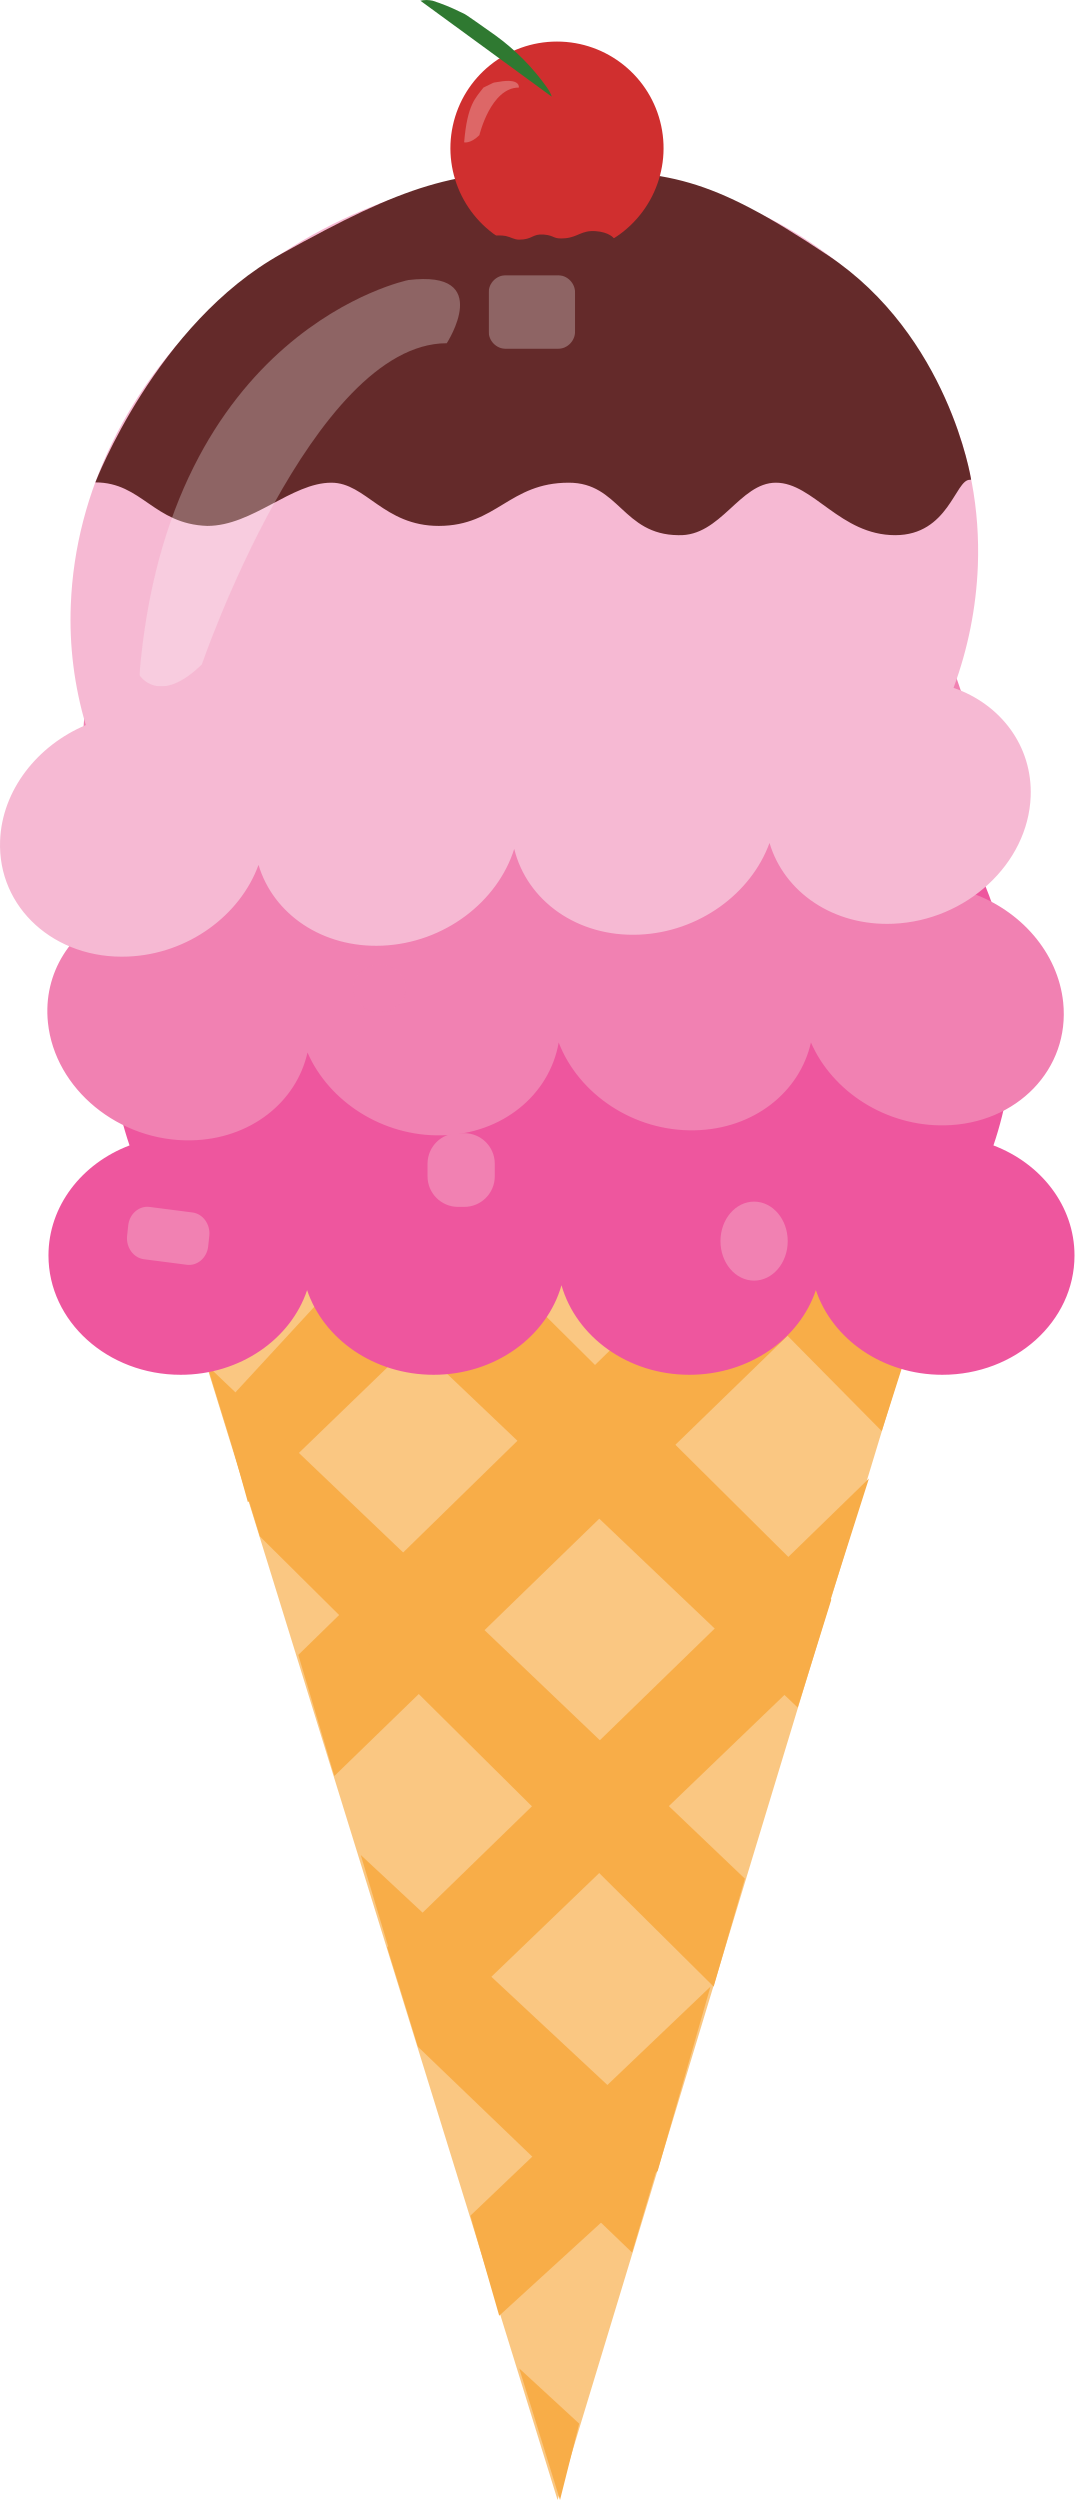
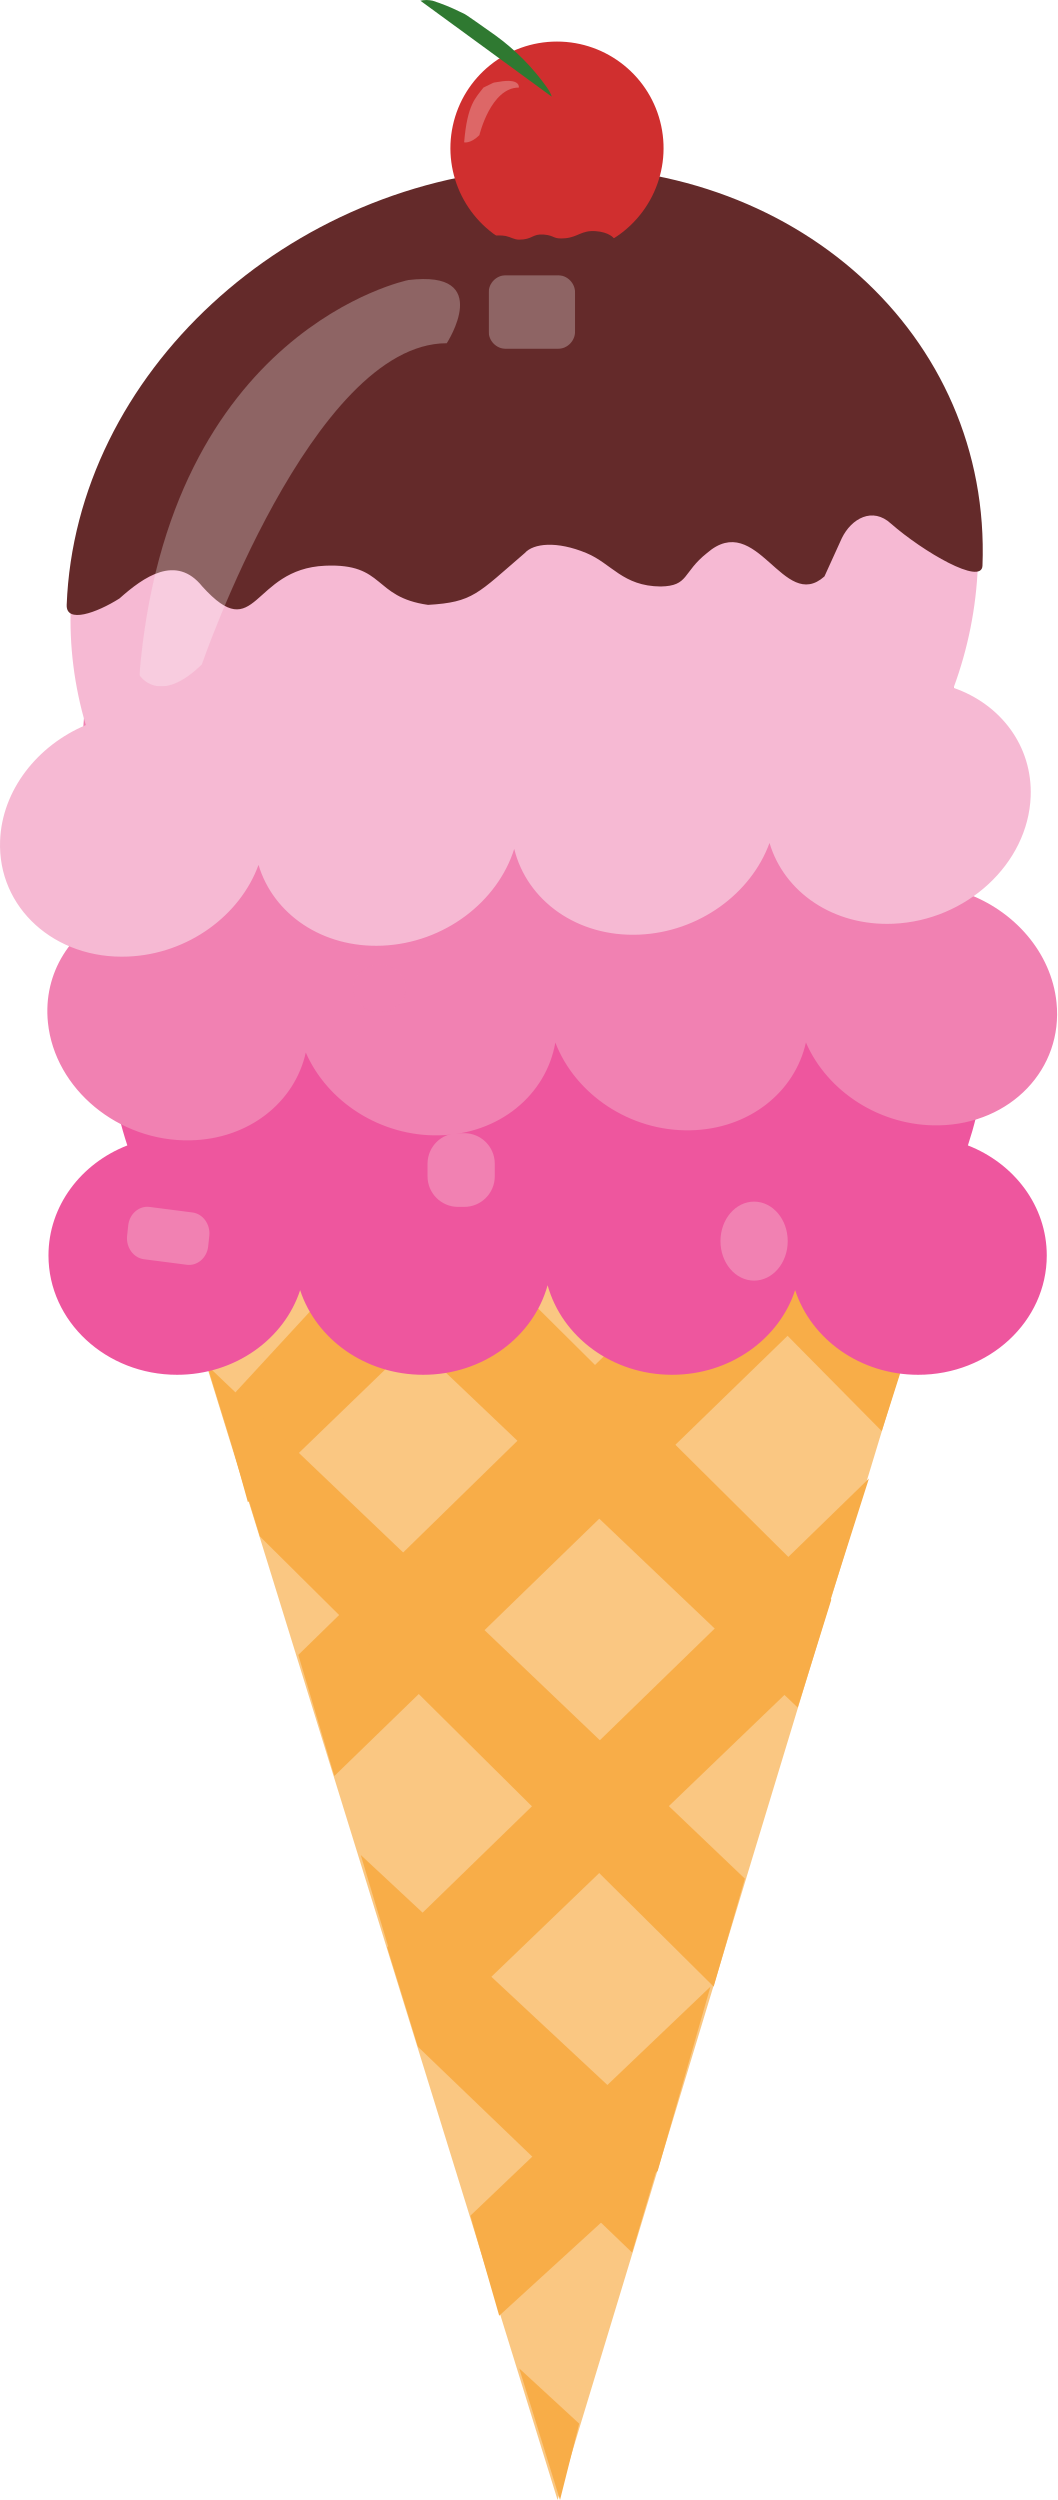
- <svg xmlns="http://www.w3.org/2000/svg" width="370.643" height="862.361" viewBox="0 0 370.643 862.361">
+ <svg xmlns="http://www.w3.org/2000/svg" width="364.642" height="862.361" viewBox="0 0 364.642 862.361">
  <defs>
    <clipPath id="clip-path">
      <path id="Trazado_2" data-name="Trazado 2" d="M53.091,348.574H332.18v457.7H53.091Z" />
    </clipPath>
    <clipPath id="clip-path-2">
      <path id="Trazado_29" data-name="Trazado 29" d="M50.441,40.16H73.572V69.545H50.441Z" />
    </clipPath>
    <clipPath id="clip-path-3">
      <path id="Trazado_16" data-name="Trazado 16" d="M50.441,40.16h110.61V180.675H50.441Z" />
    </clipPath>
    <clipPath id="clip-path-4">
      <path id="Trazado_20" data-name="Trazado 20" d="M124.159,276.665h18.222V293.01H124.159Z" />
    </clipPath>
    <clipPath id="clip-path-5">
      <path id="Trazado_24" data-name="Trazado 24" d="M170.917,38.835h29.818V64.26H170.917Z" />
    </clipPath>
  </defs>
  <g id="icecream-2221064" transform="translate(-2.359 56.086)">
    <g id="cone">
      <g id="Grupo_1" data-name="Grupo 1" opacity="0.68" clip-path="url(#clip-path)">
        <path id="Trazado_1" data-name="Trazado 1" d="M53.09,348.575l141.6,457.7,137.488-453.16Z" fill="#f8ad48" />
      </g>
      <path id="Trazado_3" data-name="Trazado 3" d="M181.456,760.868l20.7,19.071-6.625,26.335Z" fill="#f8ad48" />
      <path id="Trazado_4" data-name="Trazado 4" d="M174.555,742.705l54.659-49.947,18.219-63.57L164.617,708.2Z" fill="#f8ad48" />
      <path id="Trazado_5" data-name="Trazado 5" d="M146.6,650.075,280.7,521.12l21.391-67.2L135.907,615.566Z" fill="#f8ad48" />
      <path id="Trazado_6" data-name="Trazado 6" d="M117.687,556.538l202.9-197.065-55.487-.909-159.836,156.2Z" fill="#f8ad48" />
      <path id="Trazado_7" data-name="Trazado 7" d="M152.47,349.483,78.763,429.4l9.11,32.692,111.8-108.068Z" fill="#f8ad48" />
      <path id="Trazado_8" data-name="Trazado 8" d="M126.8,583.782,231.974,681.86,220.38,720.91l-73.707-70.834Z" fill="#f8ad48" />
      <path id="Trazado_9" data-name="Trazado 9" d="M73.794,414.869,259.3,591.955l-10.767,37.234L92.014,473.9Z" fill="#f8ad48" />
      <path id="Trazado_10" data-name="Trazado 10" d="M289.118,495.693l-11.6,37.233L82.9,347.667h57.144Z" fill="#f8ad48" />
      <path id="Trazado_11" data-name="Trazado 11" d="M220.38,350.391l86.129,87.181L318.1,401.246l-49.69-52.672Z" fill="#f8ad48" />
    </g>
    <g id="strawberry">
      <g id="Grupo_5" data-name="Grupo 5">
-         <path id="Trazado_12" data-name="Trazado 12" d="M345.043,339.024a127.489,127.489,0,0,0,6.741-40.959c0-77.643-69.72-140.593-155.749-140.593S40.3,220.422,40.3,298.065a127.514,127.514,0,0,0,6.737,40.959c-16.424,6.221-27.959,20.873-27.959,37.961,0,22.735,20.408,41.156,45.595,41.156,20.561,0,37.958-12.3,43.622-29.191,5.692,16.894,23.061,29.191,43.646,29.191,21.233,0,39.044-13.131,44.1-30.894,5.069,17.763,22.875,30.894,44.1,30.894,20.6,0,37.966-12.3,43.654-29.2,5.664,16.907,23.029,29.2,43.618,29.2C352.6,418.141,373,399.72,373,376.985c0-17.088-11.539-31.729-27.959-37.961" fill="#ee569e" />
-         <path id="Trazado_13" data-name="Trazado 13" d="M337.463,251.963a127.647,127.647,0,0,0,2.388-41.44C331.7,132.216,256.113,70.1,171,71.8,85.873,73.5,23.488,138.355,31.615,216.656A138.257,138.257,0,0,0,42.581,257.83c-15.6,6.6-25.477,21.6-23.687,38.834C21.276,319.6,43.4,337.772,68.326,337.269c20.366-.4,36.273-13.143,40.1-30.3,7.406,16.927,25.882,28.987,46.237,28.579,21.026-.417,37.271-14.011,40.413-32.027,6.872,17.815,25.858,30.716,46.874,30.288,20.391-.4,36.278-13.145,40.138-30.3,7.376,16.932,25.848,28.994,46.215,28.589,24.913-.5,43.168-19.478,40.8-42.4-1.79-17.238-14.734-31.771-31.641-37.731" fill="#f181b2" />
+         <path id="Trazado_12" data-name="Trazado 12" d="M336.232,339.024a130.708,130.708,0,0,0,6.559-40.959c0-77.643-67.835-140.593-151.539-140.593S39.725,220.422,39.725,298.065a130.734,130.734,0,0,0,6.555,40.959c-15.98,6.221-27.2,20.873-27.2,37.961,0,22.735,19.856,41.156,44.363,41.156,20.005,0,36.932-12.3,42.443-29.191,5.538,16.894,22.438,29.191,42.466,29.191,20.659,0,37.989-13.131,42.9-30.894,4.932,17.763,22.257,30.894,42.912,30.894,20.041,0,36.94-12.3,42.474-29.2,5.511,16.907,22.406,29.2,42.439,29.2,24.5,0,44.359-18.421,44.359-41.156,0-17.088-11.227-31.729-27.2-37.961" fill="#ee569e" />
+         <path id="Trazado_13" data-name="Trazado 13" d="M335.362,251.963a128.474,128.474,0,0,0,2.372-41.44C329.638,132.216,254.548,70.1,170,71.8,85.43,73.5,23.456,138.355,31.53,216.656A138.983,138.983,0,0,0,42.424,257.83c-15.492,6.6-25.309,21.6-23.531,38.834C21.259,319.6,43.237,337.772,68,337.269c20.232-.4,36.034-13.143,39.84-30.3,7.357,16.927,25.711,28.987,45.932,28.579,20.887-.417,37.025-14.011,40.147-32.027,6.827,17.815,25.688,30.716,46.565,30.288,20.257-.4,36.039-13.145,39.873-30.3,7.327,16.932,25.678,28.994,45.91,28.589,24.749-.5,42.883-19.478,40.528-42.4-1.778-17.238-14.637-31.771-31.432-37.731" fill="#f181b2" />
        <path id="Trazado_14" data-name="Trazado 14" d="M331.28,181.185a136.88,136.88,0,0,0,8.383-42.021c3.02-79.1-64.55-140.241-150.962-136.529S29.817,73.476,26.781,152.585a127.446,127.446,0,0,0,5.18,41.44c-16.742,7.042-28.907,22.467-29.574,39.881-.882,23.165,18.9,41.057,44.2,39.964,20.659-.885,38.593-14.162,44.951-31.621C96.6,259.219,113.561,271,134.23,270.114c21.345-.915,39.739-15.064,45.51-33.378,4.389,17.876,21.762,30.489,43.1,29.576,20.671-.888,38.6-14.169,44.961-31.634,5.043,16.985,22,28.762,42.684,27.874,25.293-1.086,46.505-20.733,47.4-43.9.663-17.413-10.348-31.83-26.61-37.472" fill="#f6b9d3" />
-         <path id="Trazado_25" data-name="Trazado 25" d="M35.26,110.316c16.038,0,20.1,14.388,38.59,15.01,15.624,0,29.057-14.911,42.82-14.908,11.879,0,18.023,14.908,37.058,14.908,20.056-.042,24.218-14.908,44.831-14.908,17.431,0,18.533,17.92,37.759,18.1,14.651.536,21.137-18.11,33.692-18.1,12.892,0,22.137,18.1,41.14,18.1,18.378,0,20.73-19.132,25.689-19.1.446.015.5-.086.5-.086s-7.718-49.529-49.318-77.3S232.889,2.833,195.791,2.7s-53.318,4.842-96.422,28.8S35.26,110.316,35.26,110.316Z" fill="#642a2a" />
+         <path id="Trazado_40" data-name="Trazado 40" d="M294.15,130.576c3.32-6.846,10.639-10.906,16.989-5.017,11.11,9.719,31.27,21.447,31.539,14.492C345.728,60.436,277.506-1.1,190.262,2.636S29.846,73.937,26.781,153.559c-.246,6.529,10.264,2.809,18.2-2.2,8.356-7.45,19.562-15.4,28.584-4.137,18.859,20.843,16.818-6.068,42.366-7.168,20.858-.891,16.3,10.8,35.5,13.508,15.579-.911,17.029-3.855,33.373-17.886,2.946-3.333,10.994-4.24,21.22,0,8.773,3.638,12.527,11.43,25.643,11.546,9.791-.182,7.448-4.782,15.988-11.546,17.34-15.032,26.31,20.753,40.509,8.073" transform="translate(-1.418 -1)" fill="#642a2a" />
        <g id="Grupo_8" data-name="Grupo 8">
          <g id="Grupo_6" data-name="Grupo 6" transform="translate(-132.641 -17.342)">
            <path id="Trazado_26" data-name="Trazado 26" d="M36.762,0A36.768,36.768,0,0,1,51.81,70.313c-4.364,2.011-2.3,1.166-14.719,1.423-11.73.136-10.626.675-15.509-1.483A36.768,36.768,0,0,1,36.762,0Z" transform="translate(290.367 -24.408)" fill="#d02f2f" />
            <path id="Trazado_27" data-name="Trazado 27" d="M47.791,33.086s-.061-.9-1.609-3.14a77.786,77.786,0,0,0-17.813-18c-12.5-8.828-9.639-6.818-12.288-8.164A66.023,66.023,0,0,0,6.719,0,9.471,9.471,0,0,0,2.508,0" transform="translate(277.5 -38.5)" fill="#2f7931" />
          </g>
          <g id="Grupo_7" data-name="Grupo 7" transform="translate(110.728 -69.87)" opacity="0.27" clip-path="url(#clip-path-2)">
            <path id="Trazado_28" data-name="Trazado 28" d="M62.09,42.253c-1.424.545,1.766-.854-3.691,1.735-2.724,3.593-5.582,5.8-6.667,18.891,0,0,2.14.57,5.258-2.469,0,0,3.912-16.422,13.612-16.422,0,0,.615-2.939-5.621-2.179" transform="translate(0 0.002)" fill="#fefefe" />
          </g>
        </g>
        <path id="Trazado_30" data-name="Trazado 30" d="M231.249,33.451V24.83L214.108,26.1s-1.557-2.139-6.361-2.46S201.7,25.712,197.3,26.1s-3.389-.956-7.379-1.275-3.821,1.757-8.515,1.757c-1.7,0-2.856-.9-4.6-1.264a14.1,14.1,0,0,0-4.669,0l-9-.494-6.331,8.621Z" fill="#642a2a" />
        <g id="Grupo_2" data-name="Grupo 2" opacity="0.27" clip-path="url(#clip-path-3)">
          <path id="Trazado_15" data-name="Trazado 15" d="M143.209,40.513S60.344,57.3,50.441,176.754c0,0,6.626,10.9,21.535-3.633,0,0,38.1-110.809,84.486-110.809,0,0,16.566-25.432-13.253-21.8" fill="#fefefe" />
        </g>
        <path id="Trazado_17" data-name="Trazado 17" d="M274.079,372.032c0,7.524-5.191,13.624-11.6,13.624s-11.6-6.1-11.6-13.624,5.192-13.624,11.6-13.624,11.6,6.1,11.6,13.624" fill="#f181b2" />
        <path id="Trazado_18" data-name="Trazado 18" d="M95.169,298.462c0,6.019-4.079,10.9-9.111,10.9s-9.112-4.88-9.112-10.9,4.08-10.9,9.112-10.9,9.111,4.879,9.111,10.9" fill="#f181b2" />
        <g id="Grupo_3" data-name="Grupo 3" opacity="0.4" clip-path="url(#clip-path-4)">
          <path id="Trazado_19" data-name="Trazado 19" d="M142.381,284.838c0,4.514-4.079,8.174-9.111,8.174s-9.111-3.66-9.111-8.174,4.079-8.175,9.111-8.175,9.111,3.66,9.111,8.175" fill="#f181b2" />
        </g>
        <path id="Trazado_21" data-name="Trazado 21" d="M74.558,370.215l-.387,3.61c-.426,3.968-3.736,6.833-7.355,6.366L52.008,378.28c-3.619-.467-6.232-4.1-5.806-8.065l.387-3.609c.426-3.969,3.736-6.834,7.355-6.367l14.808,1.911c3.62.467,6.232,4.1,5.806,8.065" fill="#f181b2" />
        <path id="Trazado_22" data-name="Trazado 22" d="M162.527,360.224h-2.19a10.532,10.532,0,0,1-10.5-10.5v-4.43a10.532,10.532,0,0,1,10.5-10.5h2.19a10.533,10.533,0,0,1,10.5,10.5v4.43a10.533,10.533,0,0,1-10.5,10.5" fill="#f181b2" />
        <g id="Grupo_4" data-name="Grupo 4" opacity="0.27" clip-path="url(#clip-path-5)">
          <path id="Trazado_23" data-name="Trazado 23" d="M194.733,64.262H176.917a6.018,6.018,0,0,1-6-6V44.833a6.018,6.018,0,0,1,6-6h17.816a6.018,6.018,0,0,1,6,6V58.262a6.018,6.018,0,0,1-6,6" fill="#fefefe" />
        </g>
      </g>
    </g>
  </g>
</svg>
